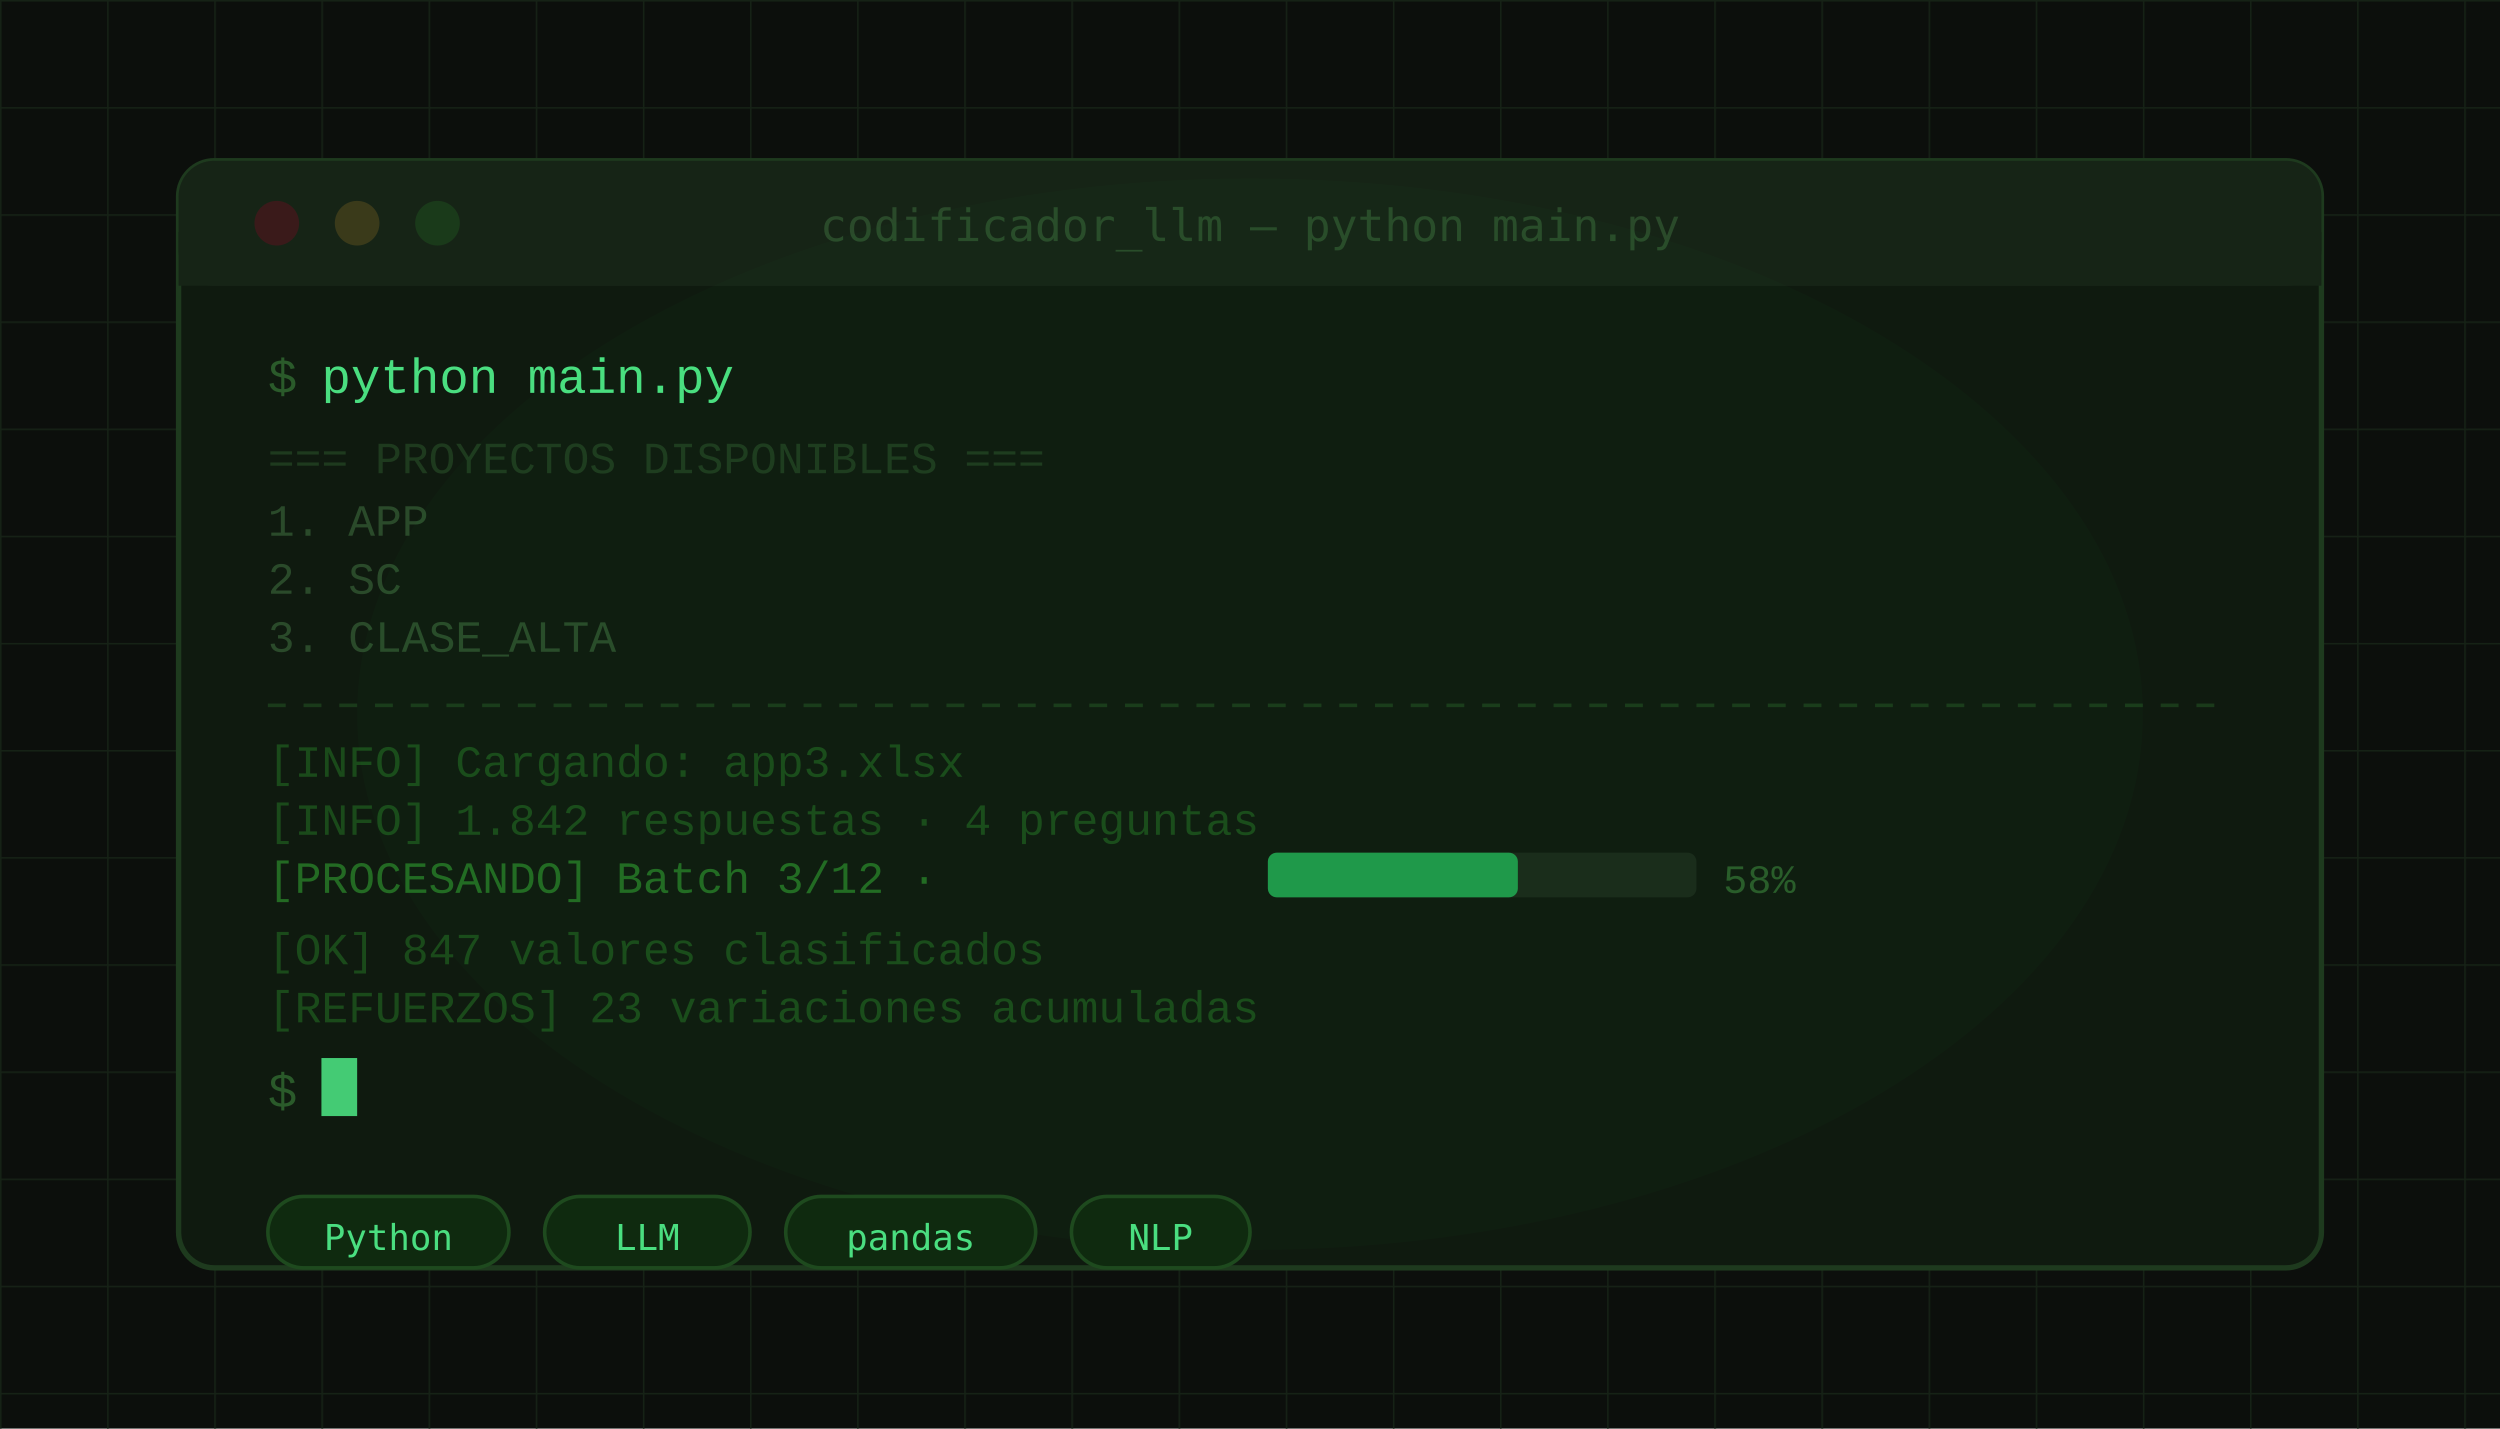
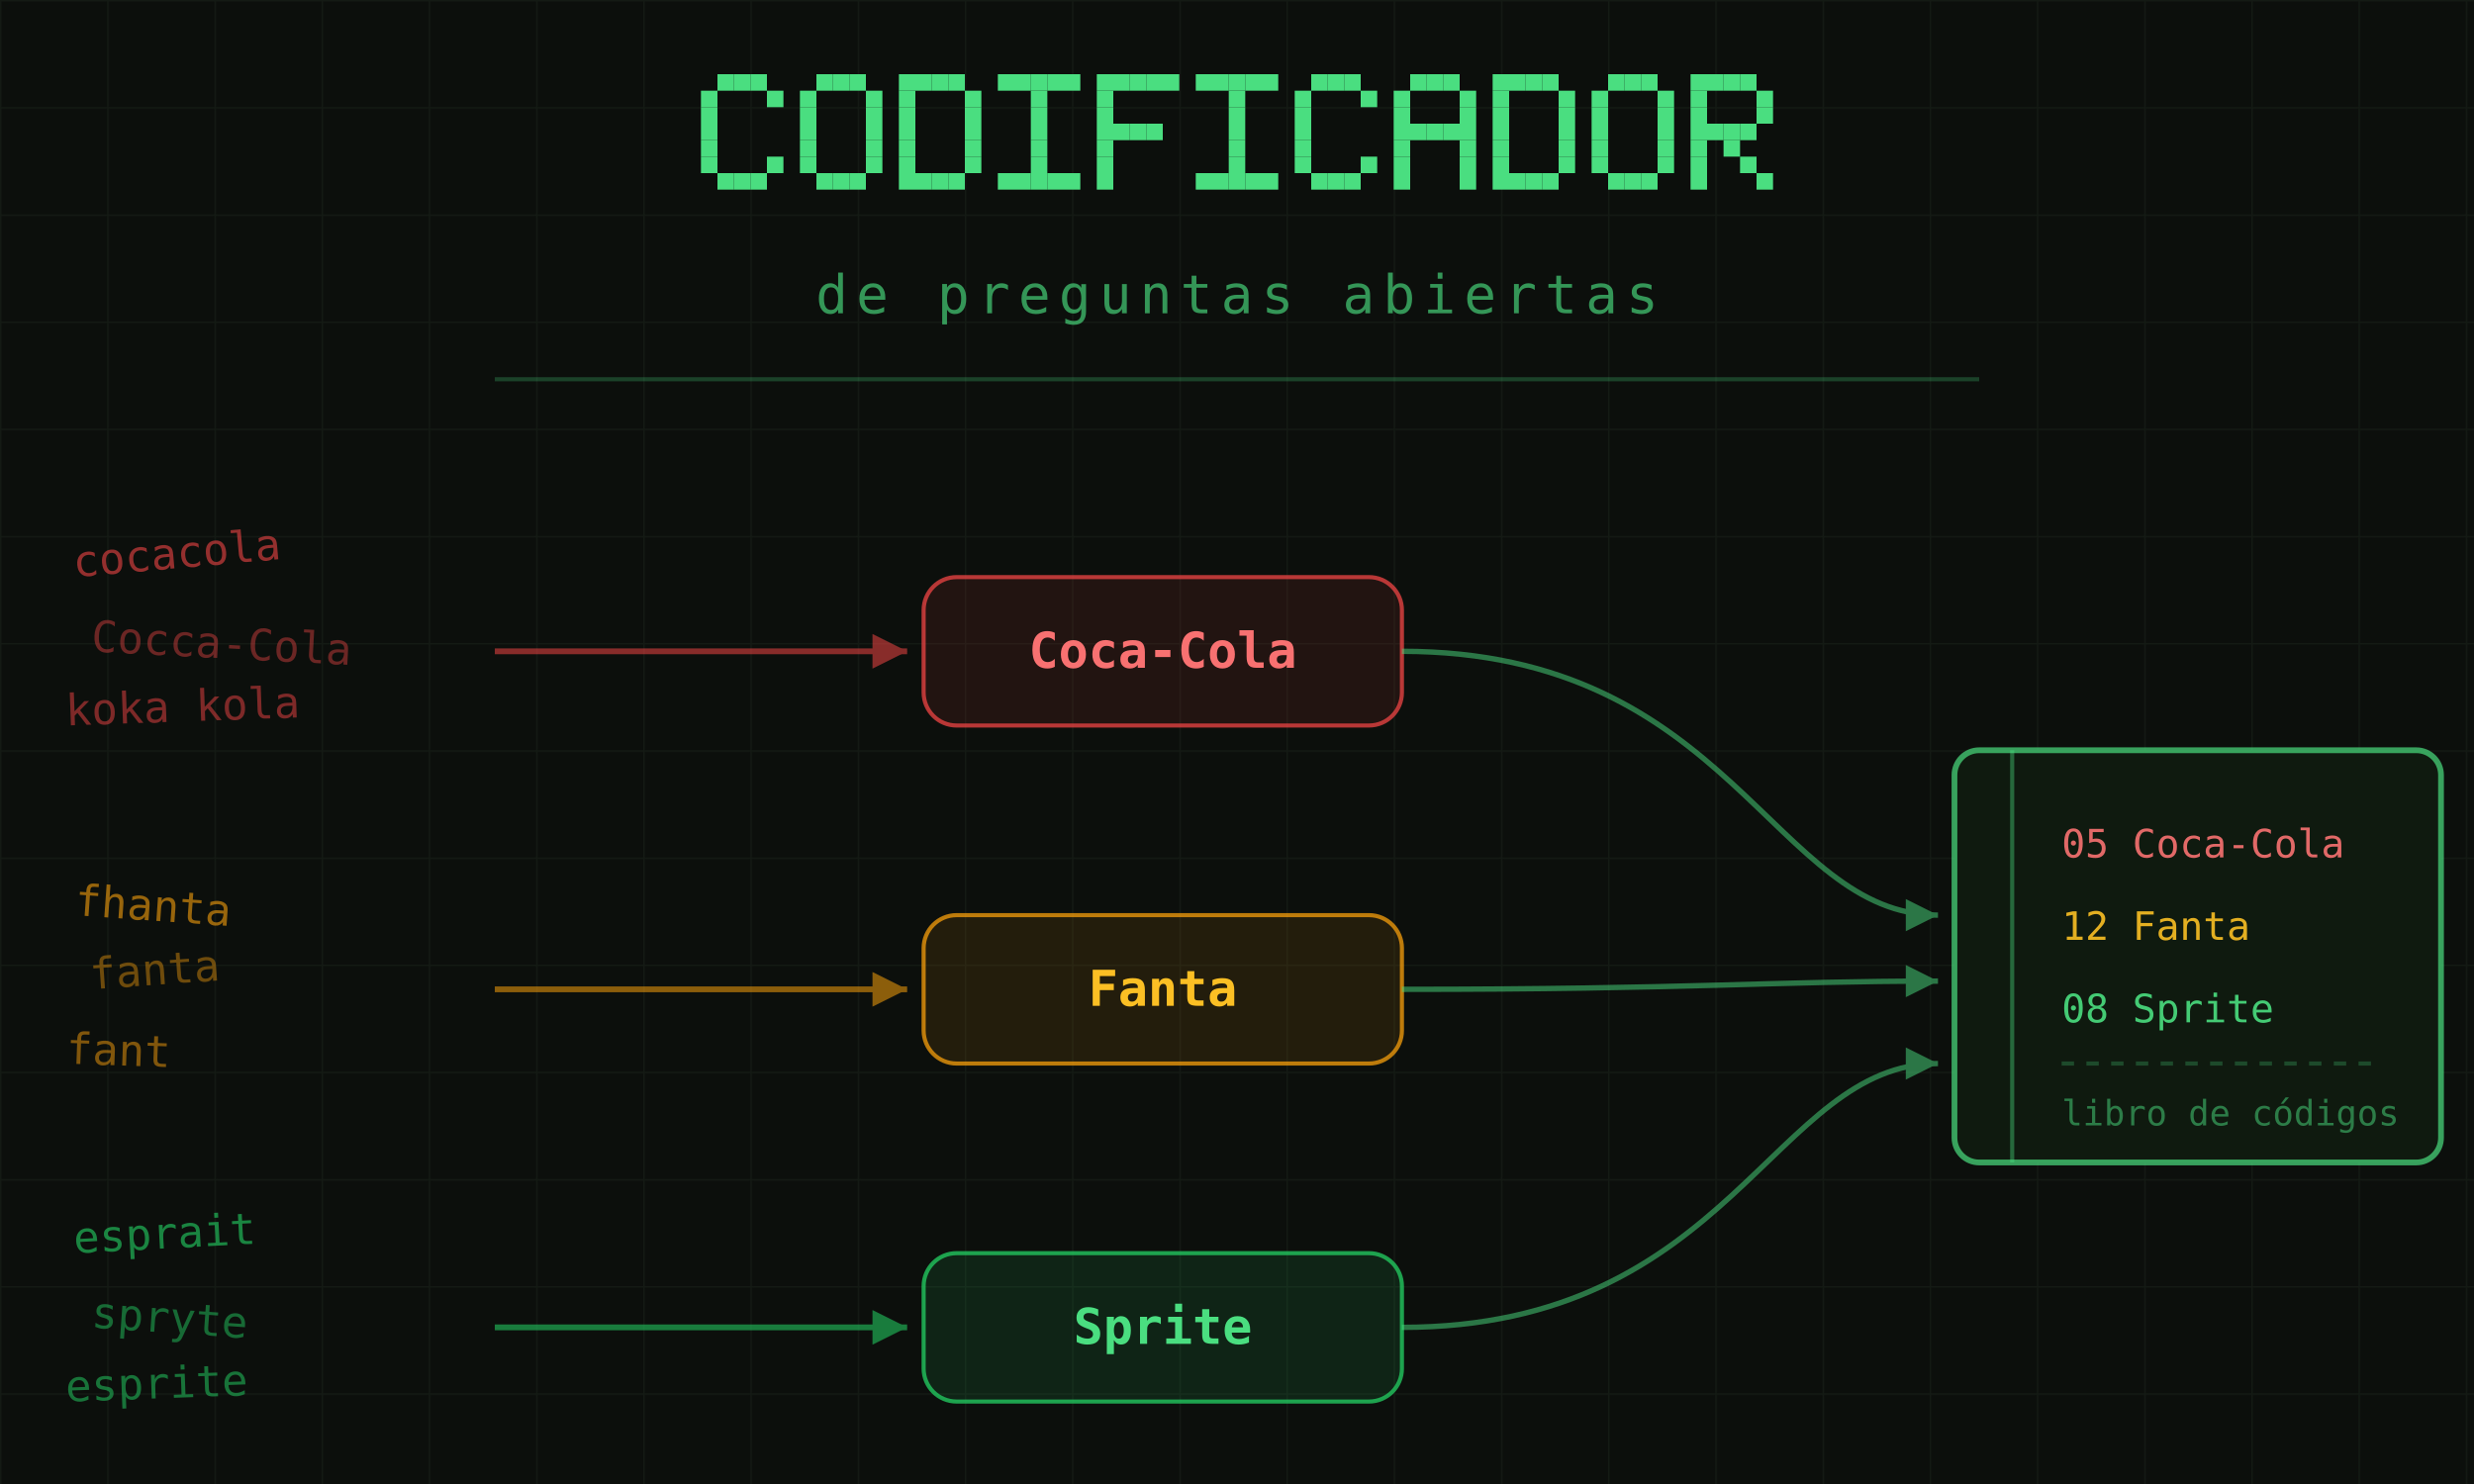
- <svg xmlns="http://www.w3.org/2000/svg" viewBox="0 0 560 320">
+ <svg xmlns="http://www.w3.org/2000/svg" viewBox="0 0 600 360" role="img" aria-label="Codificador de preguntas abiertas: variantes mal escritas convergen a categorías canónicas y de ahí a un libro de códigos">
  <defs>
-     <pattern id="cg" width="24" height="24" patternUnits="userSpaceOnUse">
-       <path d="M 24 0 L 0 0 0 24" fill="none" stroke="#162216" stroke-width="0.7" />
+     <pattern id="cgf" width="26" height="26" patternUnits="userSpaceOnUse">
+       <path d="M 26 0 L 0 0 0 26" fill="none" stroke="#141a14" stroke-width="0.7" />
    </pattern>
+     <marker id="fR" markerWidth="9" markerHeight="9" refX="6" refY="3" orient="auto">
+       <path d="M0,0 L6,3 L0,6 Z" fill="#ef4444" />
+     </marker>
+     <marker id="fO" markerWidth="9" markerHeight="9" refX="6" refY="3" orient="auto">
+       <path d="M0,0 L6,3 L0,6 Z" fill="#f59e0b" />
+     </marker>
+     <marker id="fG" markerWidth="9" markerHeight="9" refX="6" refY="3" orient="auto">
+       <path d="M0,0 L6,3 L0,6 Z" fill="#22c55e" />
+     </marker>
+     <marker id="fW" markerWidth="9" markerHeight="9" refX="6" refY="3" orient="auto">
+       <path d="M0,0 L6,3 L0,6 Z" fill="#4ade80" />
+     </marker>
  </defs>
-   <rect width="560" height="320" fill="#0c0f0c" />
-   <rect width="560" height="320" fill="url(#cg)" />
-   <rect width="560" height="320" fill="none" opacity="0.04" />
-   <rect x="40" y="36" width="480" height="248" rx="8" fill="#0f1a0f" stroke="#1e3a1e" stroke-width="1.2" />
-   <rect x="40" y="36" width="480" height="28" rx="8" fill="#162416" />
-   <rect x="40" y="52" width="480" height="12" fill="#162416" />
-   <circle cx="62" cy="50" r="5" fill="#3a1a1a" />
-   <circle cx="80" cy="50" r="5" fill="#3a3a1a" />
-   <circle cx="98" cy="50" r="5" fill="#1a3a1a" />
-   <text x="280" y="54" text-anchor="middle" font-family="monospace" font-size="10" fill="#2a4a2a">codificador_llm — python main.py</text>
-   <text x="60" y="88" font-family="'Courier New',monospace" font-size="11" fill="#2a5a2a">$</text>
-   <text x="72" y="88" font-family="'Courier New',monospace" font-size="11" fill="#4ade80">python main.py</text>
-   <text x="60" y="106" font-family="'Courier New',monospace" font-size="10" fill="#1e3a1e">=== PROYECTOS DISPONIBLES ===</text>
-   <text x="60" y="120" font-family="'Courier New',monospace" font-size="10" fill="#2a4a2a">  1. APP</text>
-   <text x="60" y="133" font-family="'Courier New',monospace" font-size="10" fill="#2a4a2a">  2. SC</text>
-   <text x="60" y="146" font-family="'Courier New',monospace" font-size="10" fill="#2a4a2a">  3. CLASE_ALTA</text>
-   <line x1="60" y1="158" x2="500" y2="158" stroke="#1a3a1a" stroke-width="0.8" stroke-dasharray="4 4" />
-   <text x="60" y="174" font-family="'Courier New',monospace" font-size="10" fill="#1a4a1a">[INFO] Cargando: app3.xlsx</text>
-   <text x="60" y="187" font-family="'Courier New',monospace" font-size="10" fill="#1a4a1a">[INFO] 1.842 respuestas · 4 preguntas</text>
-   <text x="60" y="200" font-family="'Courier New',monospace" font-size="10" fill="#236a23">[PROCESANDO] Batch 3/12 ·</text>
-   <rect x="284" y="191" width="96" height="10" rx="2" fill="#1a2a1a" />
-   <rect x="284" y="191" width="56" height="10" rx="2" fill="#22c55e" opacity="0.7" />
-   <text x="386" y="200" font-family="'Courier New',monospace" font-size="9" fill="#2a5a2a">58%</text>
-   <text x="60" y="216" font-family="'Courier New',monospace" font-size="10" fill="#1a4a1a">[OK] 847 valores clasificados</text>
-   <text x="60" y="229" font-family="'Courier New',monospace" font-size="10" fill="#1a4a1a">[REFUERZOS] 23 variaciones acumuladas</text>
-   <text x="60" y="248" font-family="'Courier New',monospace" font-size="11" fill="#2a5a2a">$</text>
-   <rect x="72" y="237" width="8" height="13" fill="#4ade80" opacity="0.9" />
-   <ellipse cx="280" cy="160" rx="200" ry="120" fill="#00ff41" opacity="0.018" />
-   <rect x="60" y="268" width="54" height="16" rx="8" fill="#0f2a0f" stroke="#1e4a1e" stroke-width="0.8" />
-   <text x="87" y="280" text-anchor="middle" font-family="monospace" font-size="8" fill="#4ade80">Python</text>
-   <rect x="122" y="268" width="46" height="16" rx="8" fill="#0f2a0f" stroke="#1e4a1e" stroke-width="0.8" />
-   <text x="145" y="280" text-anchor="middle" font-family="monospace" font-size="8" fill="#4ade80">LLM</text>
-   <rect x="176" y="268" width="56" height="16" rx="8" fill="#0f2a0f" stroke="#1e4a1e" stroke-width="0.8" />
-   <text x="204" y="280" text-anchor="middle" font-family="monospace" font-size="8" fill="#4ade80">pandas</text>
-   <rect x="240" y="268" width="40" height="16" rx="8" fill="#0f2a0f" stroke="#1e4a1e" stroke-width="0.8" />
-   <text x="260" y="280" text-anchor="middle" font-family="monospace" font-size="8" fill="#4ade80">NLP</text>
+   <rect width="600" height="360" fill="#0c0f0c" />
+   <rect width="600" height="360" fill="url(#cgf)" />
+   <rect x="174" y="18" width="4" height="4" fill="#4ade80" opacity="1" />
+   <rect x="178" y="18" width="4" height="4" fill="#4ade80" opacity="1" />
+   <rect x="182" y="18" width="4" height="4" fill="#4ade80" opacity="1" />
+   <rect x="170" y="22" width="4" height="4" fill="#4ade80" opacity="1" />
+   <rect x="186" y="22" width="4" height="4" fill="#4ade80" opacity="1" />
+   <rect x="170" y="26" width="4" height="4" fill="#4ade80" opacity="1" />
+   <rect x="170" y="30" width="4" height="4" fill="#4ade80" opacity="1" />
+   <rect x="170" y="34" width="4" height="4" fill="#4ade80" opacity="1" />
+   <rect x="170" y="38" width="4" height="4" fill="#4ade80" opacity="1" />
+   <rect x="186" y="38" width="4" height="4" fill="#4ade80" opacity="1" />
+   <rect x="174" y="42" width="4" height="4" fill="#4ade80" opacity="1" />
+   <rect x="178" y="42" width="4" height="4" fill="#4ade80" opacity="1" />
+   <rect x="182" y="42" width="4" height="4" fill="#4ade80" opacity="1" />
+   <rect x="198" y="18" width="4" height="4" fill="#4ade80" opacity="1" />
+   <rect x="202" y="18" width="4" height="4" fill="#4ade80" opacity="1" />
+   <rect x="206" y="18" width="4" height="4" fill="#4ade80" opacity="1" />
+   <rect x="194" y="22" width="4" height="4" fill="#4ade80" opacity="1" />
+   <rect x="210" y="22" width="4" height="4" fill="#4ade80" opacity="1" />
+   <rect x="194" y="26" width="4" height="4" fill="#4ade80" opacity="1" />
+   <rect x="210" y="26" width="4" height="4" fill="#4ade80" opacity="1" />
+   <rect x="194" y="30" width="4" height="4" fill="#4ade80" opacity="1" />
+   <rect x="210" y="30" width="4" height="4" fill="#4ade80" opacity="1" />
+   <rect x="194" y="34" width="4" height="4" fill="#4ade80" opacity="1" />
+   <rect x="210" y="34" width="4" height="4" fill="#4ade80" opacity="1" />
+   <rect x="194" y="38" width="4" height="4" fill="#4ade80" opacity="1" />
+   <rect x="210" y="38" width="4" height="4" fill="#4ade80" opacity="1" />
+   <rect x="198" y="42" width="4" height="4" fill="#4ade80" opacity="1" />
+   <rect x="202" y="42" width="4" height="4" fill="#4ade80" opacity="1" />
+   <rect x="206" y="42" width="4" height="4" fill="#4ade80" opacity="1" />
+   <rect x="218" y="18" width="4" height="4" fill="#4ade80" opacity="1" />
+   <rect x="222" y="18" width="4" height="4" fill="#4ade80" opacity="1" />
+   <rect x="226" y="18" width="4" height="4" fill="#4ade80" opacity="1" />
+   <rect x="230" y="18" width="4" height="4" fill="#4ade80" opacity="1" />
+   <rect x="218" y="22" width="4" height="4" fill="#4ade80" opacity="1" />
+   <rect x="234" y="22" width="4" height="4" fill="#4ade80" opacity="1" />
+   <rect x="218" y="26" width="4" height="4" fill="#4ade80" opacity="1" />
+   <rect x="234" y="26" width="4" height="4" fill="#4ade80" opacity="1" />
+   <rect x="218" y="30" width="4" height="4" fill="#4ade80" opacity="1" />
+   <rect x="234" y="30" width="4" height="4" fill="#4ade80" opacity="1" />
+   <rect x="218" y="34" width="4" height="4" fill="#4ade80" opacity="1" />
+   <rect x="234" y="34" width="4" height="4" fill="#4ade80" opacity="1" />
+   <rect x="218" y="38" width="4" height="4" fill="#4ade80" opacity="1" />
+   <rect x="234" y="38" width="4" height="4" fill="#4ade80" opacity="1" />
+   <rect x="218" y="42" width="4" height="4" fill="#4ade80" opacity="1" />
+   <rect x="222" y="42" width="4" height="4" fill="#4ade80" opacity="1" />
+   <rect x="226" y="42" width="4" height="4" fill="#4ade80" opacity="1" />
+   <rect x="230" y="42" width="4" height="4" fill="#4ade80" opacity="1" />
+   <rect x="242" y="18" width="4" height="4" fill="#4ade80" opacity="1" />
+   <rect x="246" y="18" width="4" height="4" fill="#4ade80" opacity="1" />
+   <rect x="250" y="18" width="4" height="4" fill="#4ade80" opacity="1" />
+   <rect x="254" y="18" width="4" height="4" fill="#4ade80" opacity="1" />
+   <rect x="258" y="18" width="4" height="4" fill="#4ade80" opacity="1" />
+   <rect x="250" y="22" width="4" height="4" fill="#4ade80" opacity="1" />
+   <rect x="250" y="26" width="4" height="4" fill="#4ade80" opacity="1" />
+   <rect x="250" y="30" width="4" height="4" fill="#4ade80" opacity="1" />
+   <rect x="250" y="34" width="4" height="4" fill="#4ade80" opacity="1" />
+   <rect x="250" y="38" width="4" height="4" fill="#4ade80" opacity="1" />
+   <rect x="242" y="42" width="4" height="4" fill="#4ade80" opacity="1" />
+   <rect x="246" y="42" width="4" height="4" fill="#4ade80" opacity="1" />
+   <rect x="250" y="42" width="4" height="4" fill="#4ade80" opacity="1" />
+   <rect x="254" y="42" width="4" height="4" fill="#4ade80" opacity="1" />
+   <rect x="258" y="42" width="4" height="4" fill="#4ade80" opacity="1" />
+   <rect x="266" y="18" width="4" height="4" fill="#4ade80" opacity="1" />
+   <rect x="270" y="18" width="4" height="4" fill="#4ade80" opacity="1" />
+   <rect x="274" y="18" width="4" height="4" fill="#4ade80" opacity="1" />
+   <rect x="278" y="18" width="4" height="4" fill="#4ade80" opacity="1" />
+   <rect x="282" y="18" width="4" height="4" fill="#4ade80" opacity="1" />
+   <rect x="266" y="22" width="4" height="4" fill="#4ade80" opacity="1" />
+   <rect x="266" y="26" width="4" height="4" fill="#4ade80" opacity="1" />
+   <rect x="266" y="30" width="4" height="4" fill="#4ade80" opacity="1" />
+   <rect x="270" y="30" width="4" height="4" fill="#4ade80" opacity="1" />
+   <rect x="274" y="30" width="4" height="4" fill="#4ade80" opacity="1" />
+   <rect x="278" y="30" width="4" height="4" fill="#4ade80" opacity="1" />
+   <rect x="266" y="34" width="4" height="4" fill="#4ade80" opacity="1" />
+   <rect x="266" y="38" width="4" height="4" fill="#4ade80" opacity="1" />
+   <rect x="266" y="42" width="4" height="4" fill="#4ade80" opacity="1" />
+   <rect x="290" y="18" width="4" height="4" fill="#4ade80" opacity="1" />
+   <rect x="294" y="18" width="4" height="4" fill="#4ade80" opacity="1" />
+   <rect x="298" y="18" width="4" height="4" fill="#4ade80" opacity="1" />
+   <rect x="302" y="18" width="4" height="4" fill="#4ade80" opacity="1" />
+   <rect x="306" y="18" width="4" height="4" fill="#4ade80" opacity="1" />
+   <rect x="298" y="22" width="4" height="4" fill="#4ade80" opacity="1" />
+   <rect x="298" y="26" width="4" height="4" fill="#4ade80" opacity="1" />
+   <rect x="298" y="30" width="4" height="4" fill="#4ade80" opacity="1" />
+   <rect x="298" y="34" width="4" height="4" fill="#4ade80" opacity="1" />
+   <rect x="298" y="38" width="4" height="4" fill="#4ade80" opacity="1" />
+   <rect x="290" y="42" width="4" height="4" fill="#4ade80" opacity="1" />
+   <rect x="294" y="42" width="4" height="4" fill="#4ade80" opacity="1" />
+   <rect x="298" y="42" width="4" height="4" fill="#4ade80" opacity="1" />
+   <rect x="302" y="42" width="4" height="4" fill="#4ade80" opacity="1" />
+   <rect x="306" y="42" width="4" height="4" fill="#4ade80" opacity="1" />
+   <rect x="318" y="18" width="4" height="4" fill="#4ade80" opacity="1" />
+   <rect x="322" y="18" width="4" height="4" fill="#4ade80" opacity="1" />
+   <rect x="326" y="18" width="4" height="4" fill="#4ade80" opacity="1" />
+   <rect x="314" y="22" width="4" height="4" fill="#4ade80" opacity="1" />
+   <rect x="330" y="22" width="4" height="4" fill="#4ade80" opacity="1" />
+   <rect x="314" y="26" width="4" height="4" fill="#4ade80" opacity="1" />
+   <rect x="314" y="30" width="4" height="4" fill="#4ade80" opacity="1" />
+   <rect x="314" y="34" width="4" height="4" fill="#4ade80" opacity="1" />
+   <rect x="314" y="38" width="4" height="4" fill="#4ade80" opacity="1" />
+   <rect x="330" y="38" width="4" height="4" fill="#4ade80" opacity="1" />
+   <rect x="318" y="42" width="4" height="4" fill="#4ade80" opacity="1" />
+   <rect x="322" y="42" width="4" height="4" fill="#4ade80" opacity="1" />
+   <rect x="326" y="42" width="4" height="4" fill="#4ade80" opacity="1" />
+   <rect x="342" y="18" width="4" height="4" fill="#4ade80" opacity="1" />
+   <rect x="346" y="18" width="4" height="4" fill="#4ade80" opacity="1" />
+   <rect x="350" y="18" width="4" height="4" fill="#4ade80" opacity="1" />
+   <rect x="338" y="22" width="4" height="4" fill="#4ade80" opacity="1" />
+   <rect x="354" y="22" width="4" height="4" fill="#4ade80" opacity="1" />
+   <rect x="338" y="26" width="4" height="4" fill="#4ade80" opacity="1" />
+   <rect x="354" y="26" width="4" height="4" fill="#4ade80" opacity="1" />
+   <rect x="338" y="30" width="4" height="4" fill="#4ade80" opacity="1" />
+   <rect x="342" y="30" width="4" height="4" fill="#4ade80" opacity="1" />
+   <rect x="346" y="30" width="4" height="4" fill="#4ade80" opacity="1" />
+   <rect x="350" y="30" width="4" height="4" fill="#4ade80" opacity="1" />
+   <rect x="354" y="30" width="4" height="4" fill="#4ade80" opacity="1" />
+   <rect x="338" y="34" width="4" height="4" fill="#4ade80" opacity="1" />
+   <rect x="354" y="34" width="4" height="4" fill="#4ade80" opacity="1" />
+   <rect x="338" y="38" width="4" height="4" fill="#4ade80" opacity="1" />
+   <rect x="354" y="38" width="4" height="4" fill="#4ade80" opacity="1" />
+   <rect x="338" y="42" width="4" height="4" fill="#4ade80" opacity="1" />
+   <rect x="354" y="42" width="4" height="4" fill="#4ade80" opacity="1" />
+   <rect x="362" y="18" width="4" height="4" fill="#4ade80" opacity="1" />
+   <rect x="366" y="18" width="4" height="4" fill="#4ade80" opacity="1" />
+   <rect x="370" y="18" width="4" height="4" fill="#4ade80" opacity="1" />
+   <rect x="374" y="18" width="4" height="4" fill="#4ade80" opacity="1" />
+   <rect x="362" y="22" width="4" height="4" fill="#4ade80" opacity="1" />
+   <rect x="378" y="22" width="4" height="4" fill="#4ade80" opacity="1" />
+   <rect x="362" y="26" width="4" height="4" fill="#4ade80" opacity="1" />
+   <rect x="378" y="26" width="4" height="4" fill="#4ade80" opacity="1" />
+   <rect x="362" y="30" width="4" height="4" fill="#4ade80" opacity="1" />
+   <rect x="378" y="30" width="4" height="4" fill="#4ade80" opacity="1" />
+   <rect x="362" y="34" width="4" height="4" fill="#4ade80" opacity="1" />
+   <rect x="378" y="34" width="4" height="4" fill="#4ade80" opacity="1" />
+   <rect x="362" y="38" width="4" height="4" fill="#4ade80" opacity="1" />
+   <rect x="378" y="38" width="4" height="4" fill="#4ade80" opacity="1" />
+   <rect x="362" y="42" width="4" height="4" fill="#4ade80" opacity="1" />
+   <rect x="366" y="42" width="4" height="4" fill="#4ade80" opacity="1" />
+   <rect x="370" y="42" width="4" height="4" fill="#4ade80" opacity="1" />
+   <rect x="374" y="42" width="4" height="4" fill="#4ade80" opacity="1" />
+   <rect x="390" y="18" width="4" height="4" fill="#4ade80" opacity="1" />
+   <rect x="394" y="18" width="4" height="4" fill="#4ade80" opacity="1" />
+   <rect x="398" y="18" width="4" height="4" fill="#4ade80" opacity="1" />
+   <rect x="386" y="22" width="4" height="4" fill="#4ade80" opacity="1" />
+   <rect x="402" y="22" width="4" height="4" fill="#4ade80" opacity="1" />
+   <rect x="386" y="26" width="4" height="4" fill="#4ade80" opacity="1" />
+   <rect x="402" y="26" width="4" height="4" fill="#4ade80" opacity="1" />
+   <rect x="386" y="30" width="4" height="4" fill="#4ade80" opacity="1" />
+   <rect x="402" y="30" width="4" height="4" fill="#4ade80" opacity="1" />
+   <rect x="386" y="34" width="4" height="4" fill="#4ade80" opacity="1" />
+   <rect x="402" y="34" width="4" height="4" fill="#4ade80" opacity="1" />
+   <rect x="386" y="38" width="4" height="4" fill="#4ade80" opacity="1" />
+   <rect x="402" y="38" width="4" height="4" fill="#4ade80" opacity="1" />
+   <rect x="390" y="42" width="4" height="4" fill="#4ade80" opacity="1" />
+   <rect x="394" y="42" width="4" height="4" fill="#4ade80" opacity="1" />
+   <rect x="398" y="42" width="4" height="4" fill="#4ade80" opacity="1" />
+   <rect x="410" y="18" width="4" height="4" fill="#4ade80" opacity="1" />
+   <rect x="414" y="18" width="4" height="4" fill="#4ade80" opacity="1" />
+   <rect x="418" y="18" width="4" height="4" fill="#4ade80" opacity="1" />
+   <rect x="422" y="18" width="4" height="4" fill="#4ade80" opacity="1" />
+   <rect x="410" y="22" width="4" height="4" fill="#4ade80" opacity="1" />
+   <rect x="426" y="22" width="4" height="4" fill="#4ade80" opacity="1" />
+   <rect x="410" y="26" width="4" height="4" fill="#4ade80" opacity="1" />
+   <rect x="426" y="26" width="4" height="4" fill="#4ade80" opacity="1" />
+   <rect x="410" y="30" width="4" height="4" fill="#4ade80" opacity="1" />
+   <rect x="414" y="30" width="4" height="4" fill="#4ade80" opacity="1" />
+   <rect x="418" y="30" width="4" height="4" fill="#4ade80" opacity="1" />
+   <rect x="422" y="30" width="4" height="4" fill="#4ade80" opacity="1" />
+   <rect x="410" y="34" width="4" height="4" fill="#4ade80" opacity="1" />
+   <rect x="418" y="34" width="4" height="4" fill="#4ade80" opacity="1" />
+   <rect x="410" y="38" width="4" height="4" fill="#4ade80" opacity="1" />
+   <rect x="422" y="38" width="4" height="4" fill="#4ade80" opacity="1" />
+   <rect x="410" y="42" width="4" height="4" fill="#4ade80" opacity="1" />
+   <rect x="426" y="42" width="4" height="4" fill="#4ade80" opacity="1" />
+   <text x="300" y="76" text-anchor="middle" font-family="monospace" font-size="13" fill="#4ade80" opacity="0.65" letter-spacing="2">de preguntas abiertas</text>
+   <line x1="120" y1="92" x2="480" y2="92" stroke="#4ade80" stroke-opacity="0.25" />
+   <text x="18" y="140" font-family="monospace" font-size="10.5" fill="#ef4444" opacity="0.6" transform="rotate(-5 18 140)">cocacola</text>
+   <text x="22" y="158" font-family="monospace" font-size="10.5" fill="#ef4444" opacity="0.42" transform="rotate(3 22 158)">Cocca-Cola</text>
+   <text x="16" y="176" font-family="monospace" font-size="10.5" fill="#ef4444" opacity="0.5" transform="rotate(-2 16 176)">koka kola</text>
+   <text x="18" y="222" font-family="monospace" font-size="10.5" fill="#f59e0b" opacity="0.6" transform="rotate(4 18 222)">fhanta</text>
+   <text x="22" y="240" font-family="monospace" font-size="10.5" fill="#f59e0b" opacity="0.42" transform="rotate(-4 22 240)">fanta</text>
+   <text x="16" y="258" font-family="monospace" font-size="10.5" fill="#f59e0b" opacity="0.5" transform="rotate(2 16 258)">fant</text>
+   <text x="18" y="304" font-family="monospace" font-size="10.5" fill="#22c55e" opacity="0.65" transform="rotate(-3 18 304)">esprait</text>
+   <text x="22" y="322" font-family="monospace" font-size="10.5" fill="#22c55e" opacity="0.5" transform="rotate(4 22 322)">spryte</text>
+   <text x="16" y="340" font-family="monospace" font-size="10.5" fill="#22c55e" opacity="0.55" transform="rotate(-2 16 340)">esprite</text>
+   <path d="M120,158 C170,158 175,158 220,158" fill="none" stroke="#ef4444" stroke-width="1.4" opacity="0.55" marker-end="url(#fR)" />
+   <path d="M120,240 C170,240 175,240 220,240" fill="none" stroke="#f59e0b" stroke-width="1.4" opacity="0.55" marker-end="url(#fO)" />
+   <path d="M120,322 C170,322 175,322 220,322" fill="none" stroke="#22c55e" stroke-width="1.4" opacity="0.6" marker-end="url(#fG)" />
+   <rect x="224" y="140" width="116" height="36" rx="8" fill="#ef4444" fill-opacity="0.1" stroke="#ef4444" stroke-opacity="0.75" />
+   <text x="282" y="162" text-anchor="middle" font-family="monospace" font-size="12" fill="#f87171" font-weight="bold">Coca-Cola</text>
+   <rect x="224" y="222" width="116" height="36" rx="8" fill="#f59e0b" fill-opacity="0.1" stroke="#f59e0b" stroke-opacity="0.75" />
+   <text x="282" y="244" text-anchor="middle" font-family="monospace" font-size="12" fill="#fbbf24" font-weight="bold">Fanta</text>
+   <rect x="224" y="304" width="116" height="36" rx="8" fill="#22c55e" fill-opacity="0.12" stroke="#22c55e" stroke-opacity="0.8" />
+   <text x="282" y="326" text-anchor="middle" font-family="monospace" font-size="12" fill="#4ade80" font-weight="bold">Sprite</text>
+   <path d="M340,158 C420,158 430,222 470,222" fill="none" stroke="#4ade80" stroke-width="1.3" opacity="0.5" marker-end="url(#fW)" />
+   <path d="M340,240 C410,240 430,238 470,238" fill="none" stroke="#4ade80" stroke-width="1.3" opacity="0.5" marker-end="url(#fW)" />
+   <path d="M340,322 C420,322 430,258 470,258" fill="none" stroke="#4ade80" stroke-width="1.3" opacity="0.5" marker-end="url(#fW)" />
+   <g transform="translate(474,182)">
+     <rect x="0" y="0" width="118" height="100" rx="6" fill="#0f1a0f" stroke="#4ade80" stroke-opacity="0.7" stroke-width="1.4" />
+     <line x1="14" y1="0" x2="14" y2="100" stroke="#4ade80" stroke-opacity="0.4" />
+     <text x="26" y="26" font-family="monospace" font-size="9.5" fill="#f87171" opacity="0.9">05  Coca-Cola</text>
+     <text x="26" y="46" font-family="monospace" font-size="9.5" fill="#fbbf24" opacity="0.9">12  Fanta</text>
+     <text x="26" y="66" font-family="monospace" font-size="9.5" fill="#4ade80" opacity="0.9">08  Sprite</text>
+     <line x1="26" y1="76" x2="104" y2="76" stroke="#4ade80" stroke-opacity="0.25" stroke-dasharray="3 3" />
+     <text x="26" y="91" font-family="monospace" font-size="8.5" fill="#4ade80" opacity="0.5">libro de códigos</text>
+   </g>
</svg>
